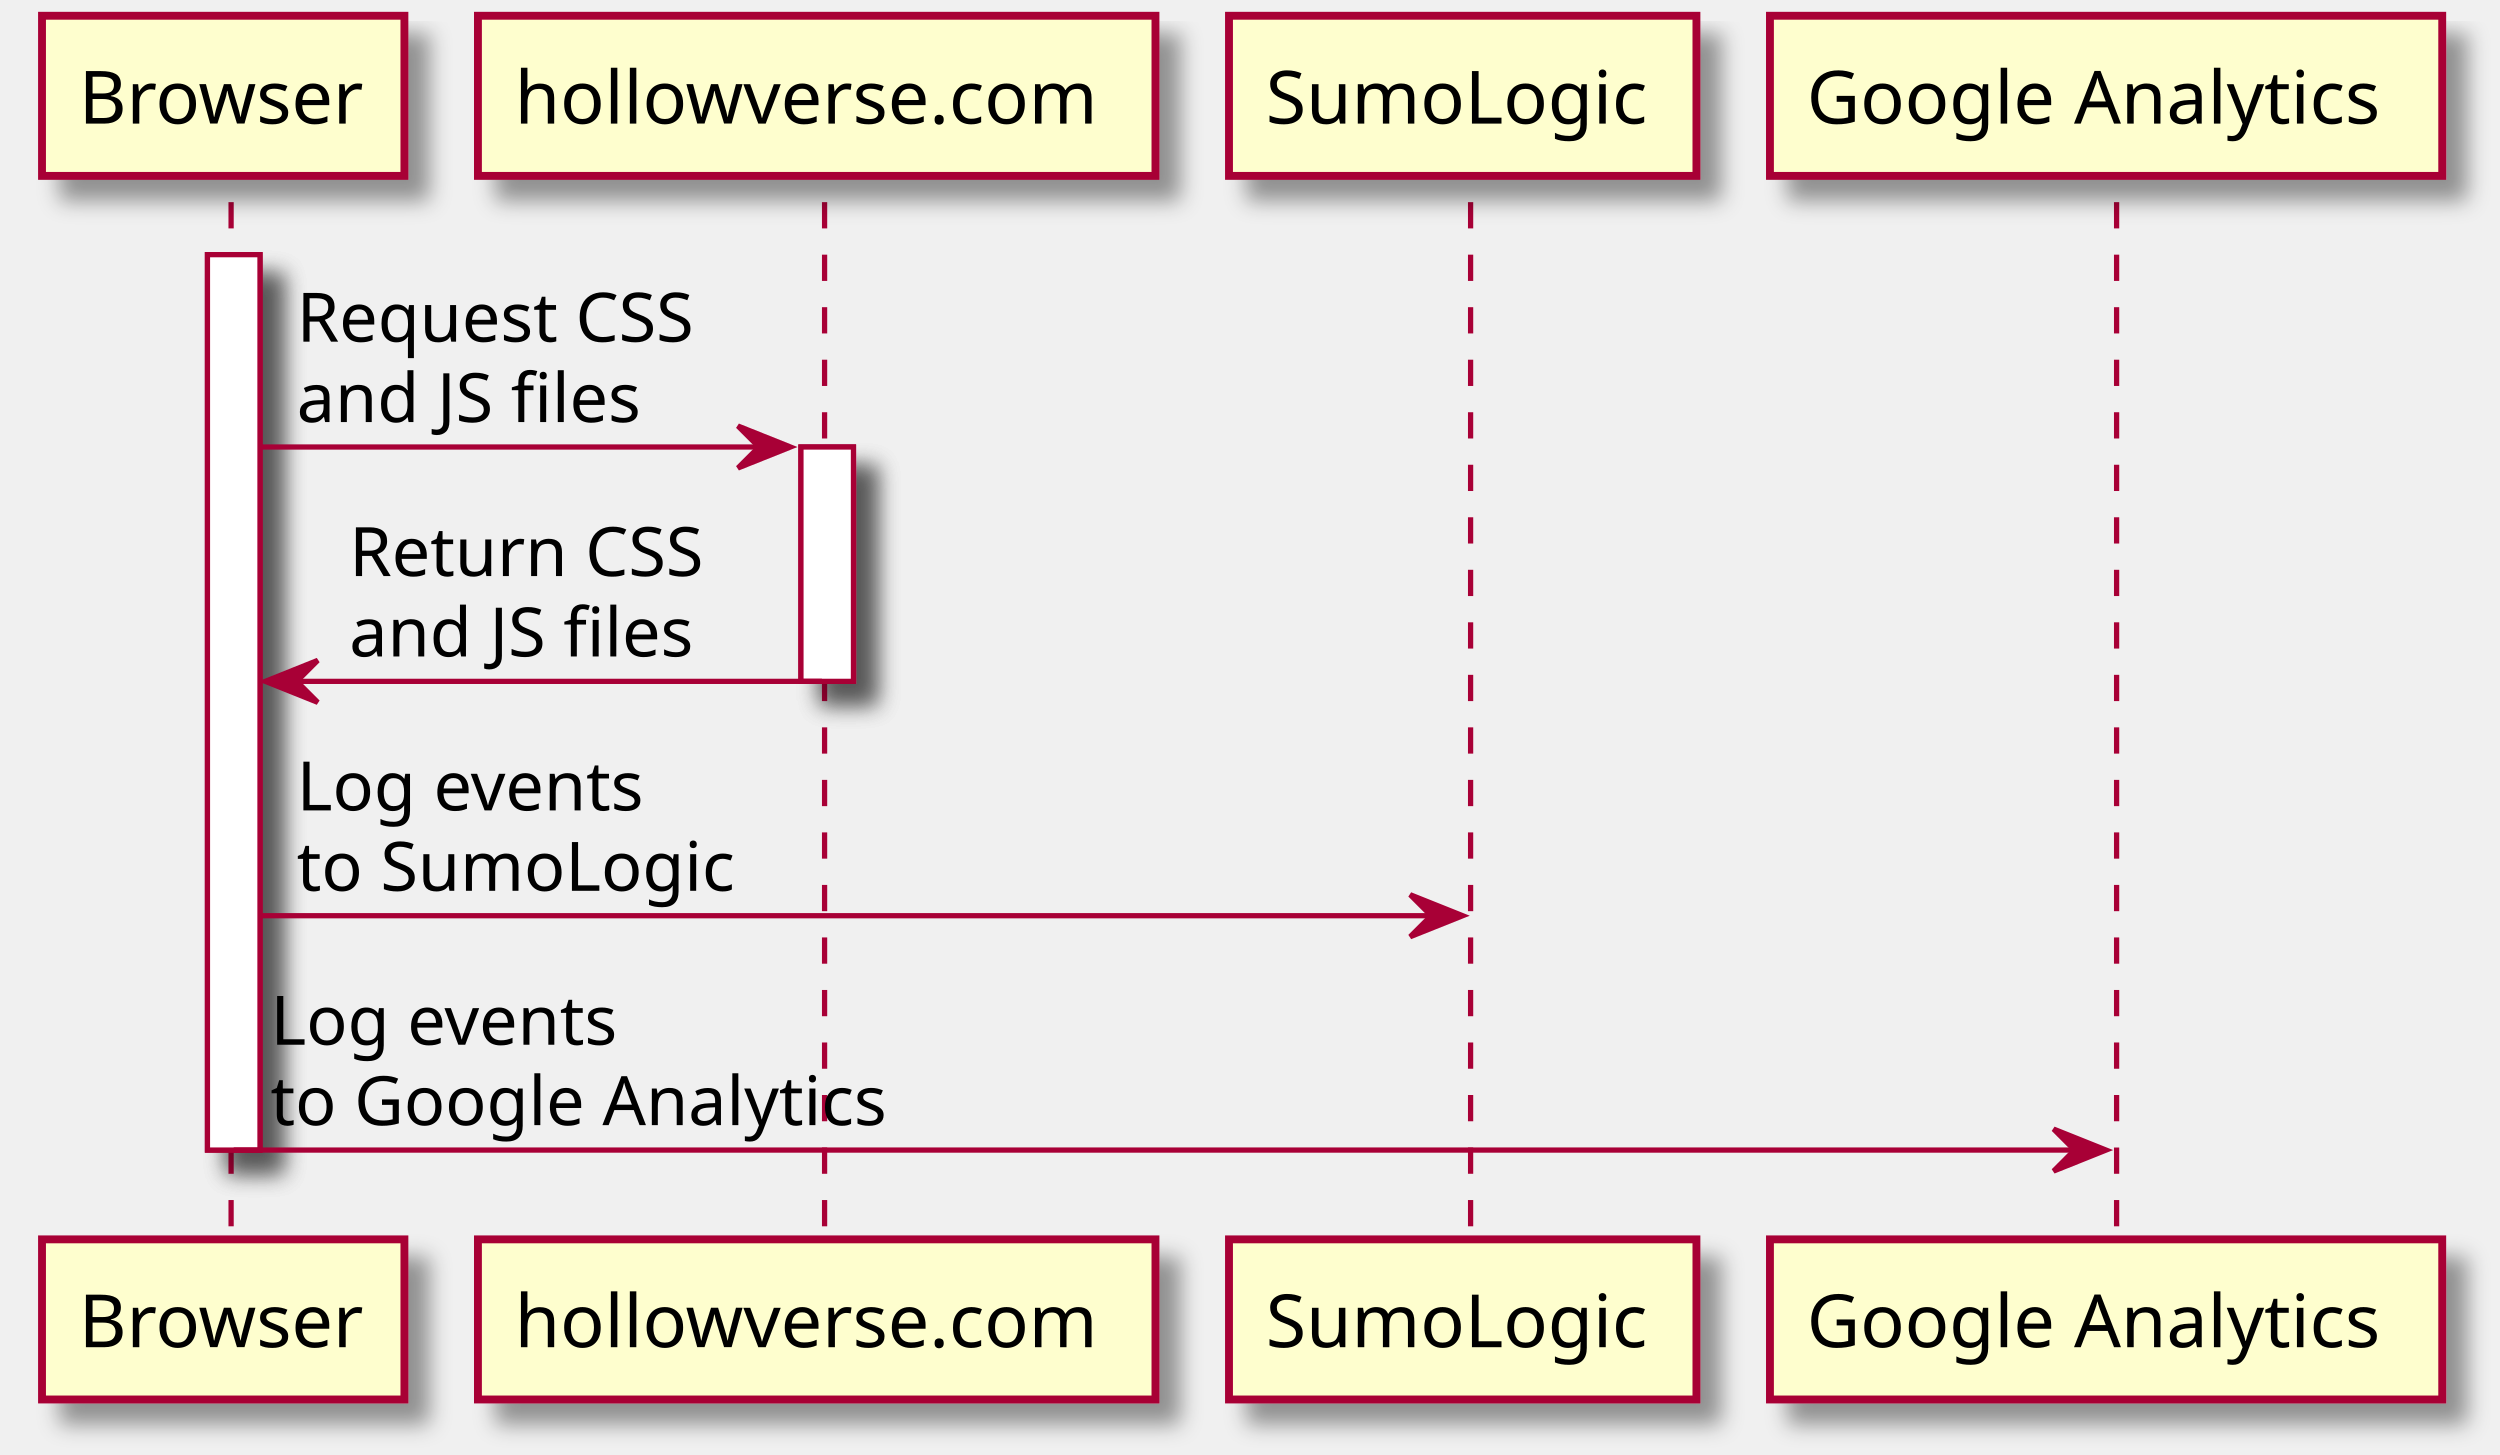
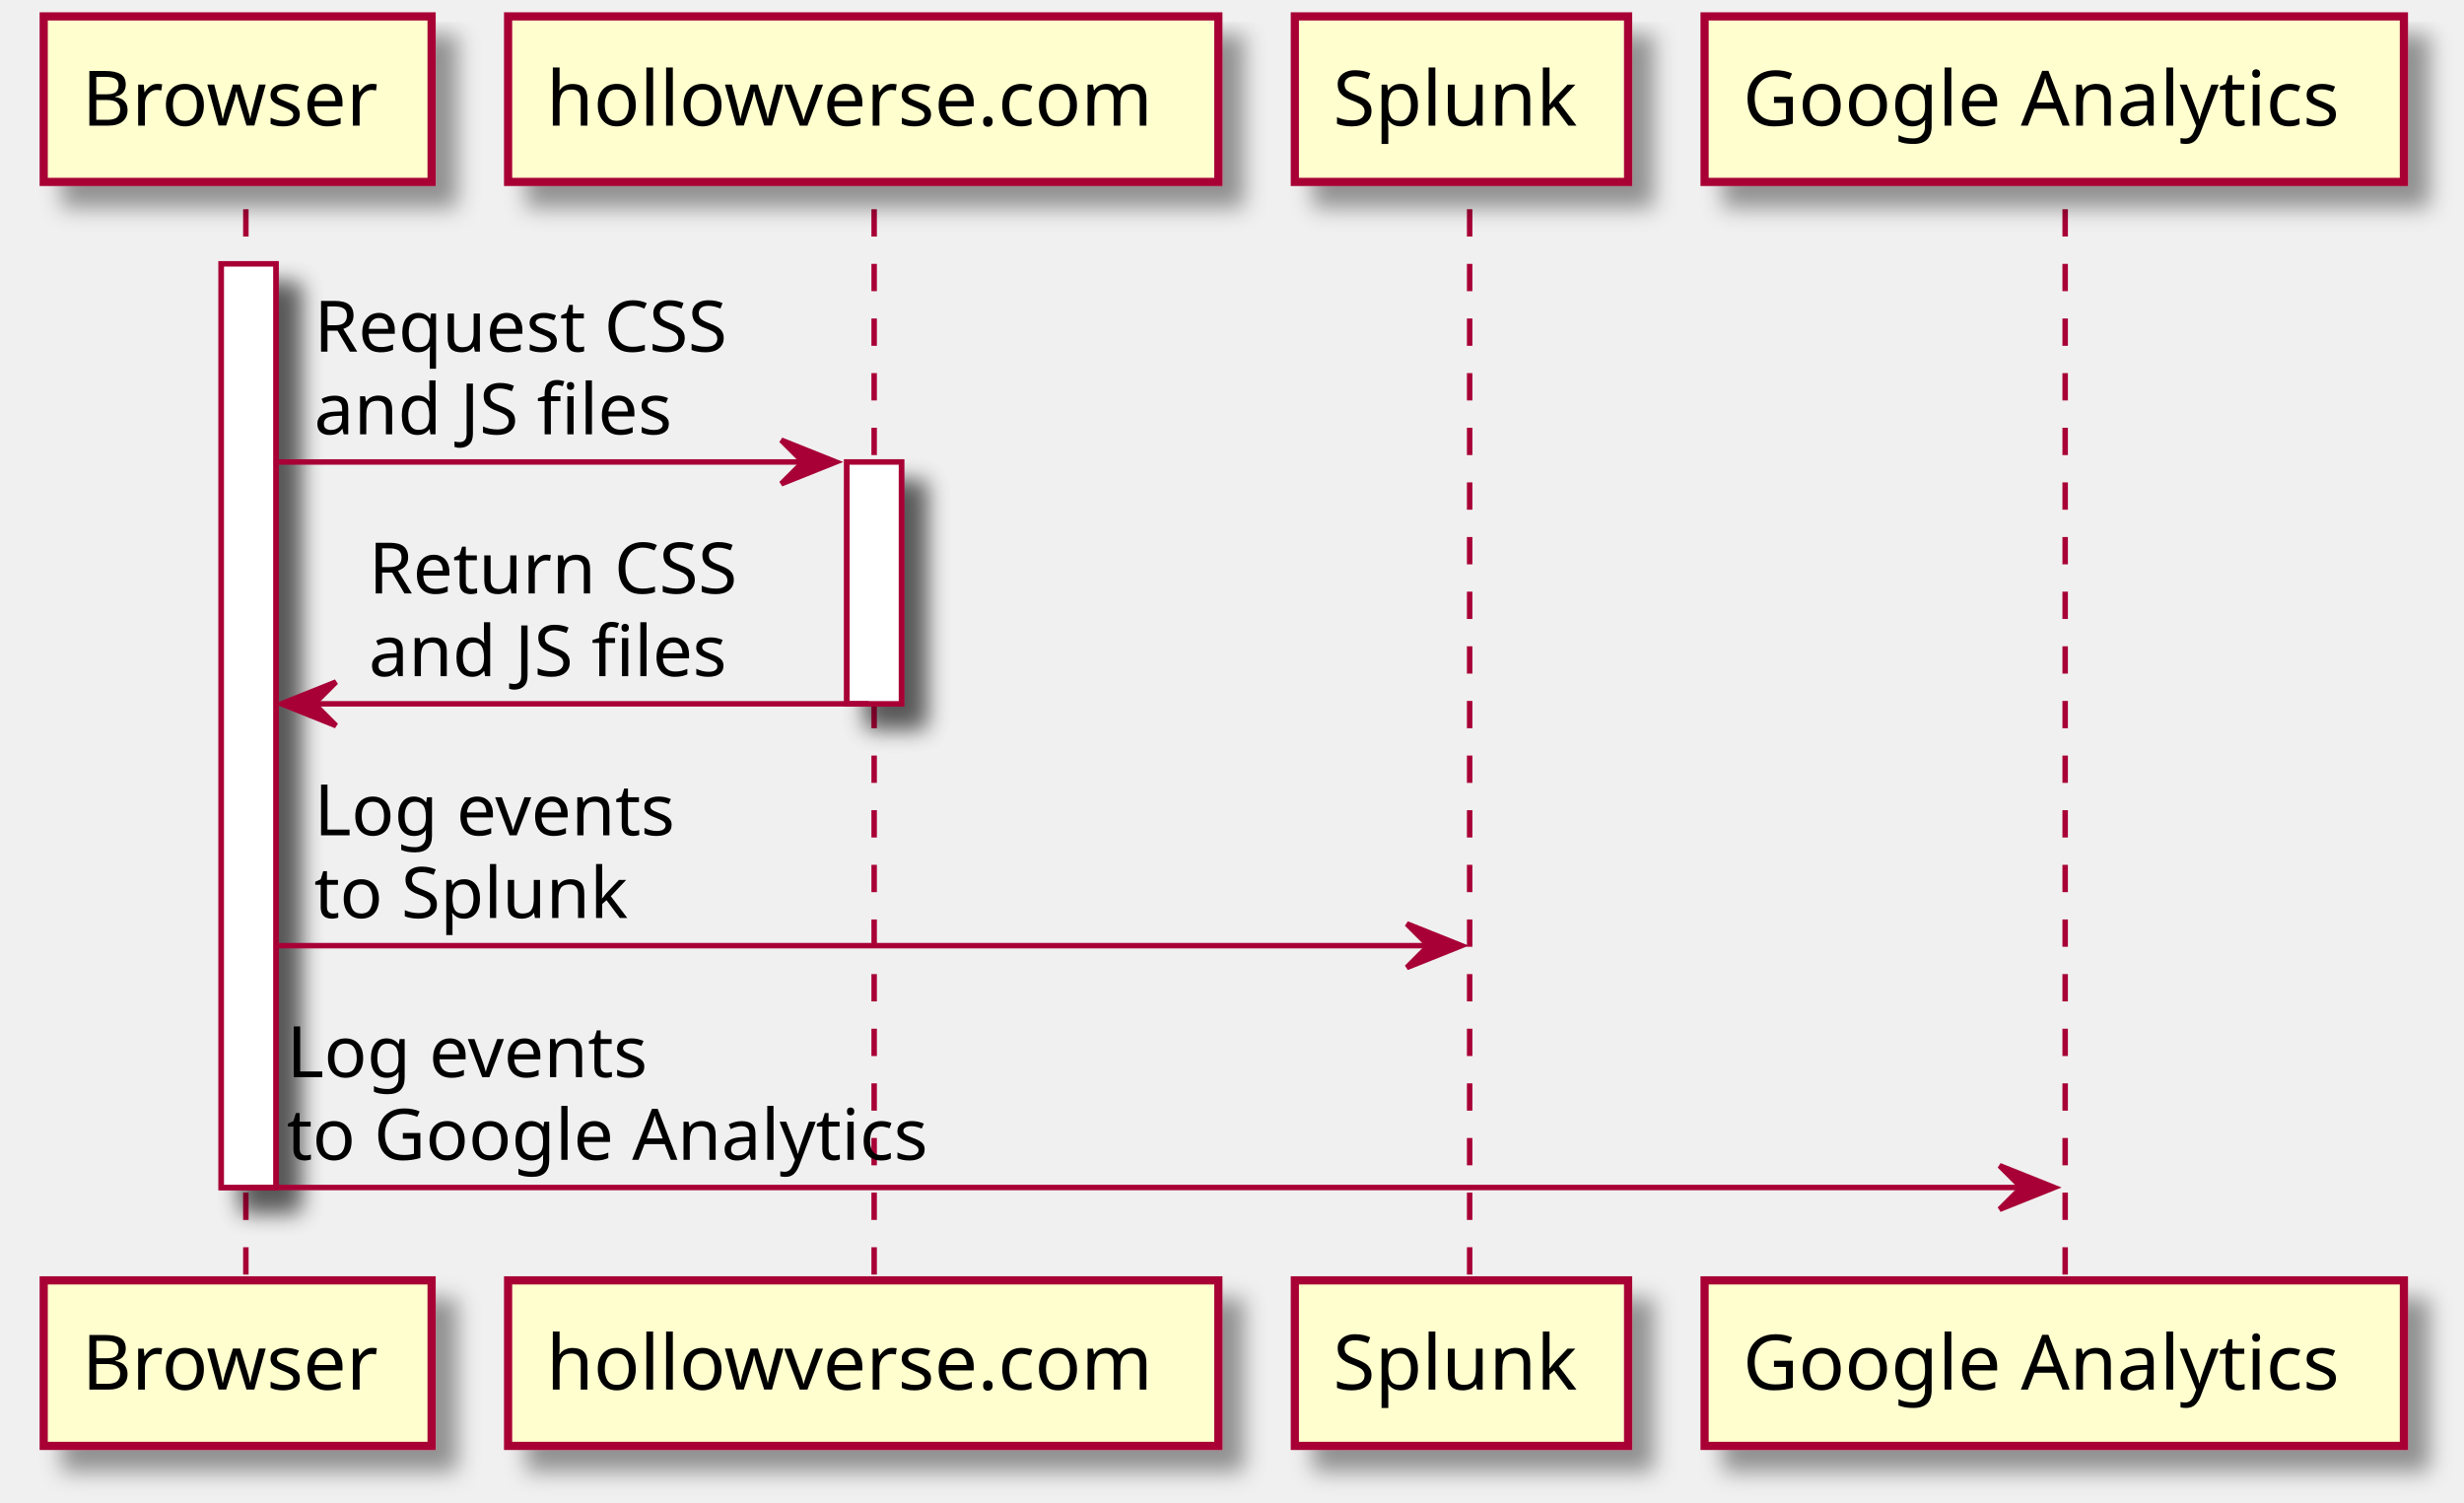
- <svg xmlns="http://www.w3.org/2000/svg" contentScriptType="application/ecmascript" contentStyleType="text/css" height="277px" preserveAspectRatio="none" style="width:476px;height:277px;" version="1.1" viewBox="0 0 476 277" width="476px" zoomAndPan="magnify">
+ <svg xmlns="http://www.w3.org/2000/svg" width="451px" height="275px" contentScriptType="application/ecmascript" contentStyleType="text/css" preserveAspectRatio="none" style="width:451px;height:275px" version="1.1" viewBox="0 0 451 275" zoomAndPan="magnify">
  <defs>
-     <filter height="300%" id="f1hhimekvwgcuw" width="300%" x="-1" y="-1">
+     <filter id="f1ulz9gsd13n4k" width="300%" height="300%" x="-1" y="-1">
      <feGaussianBlur result="blurOut" stdDeviation="2.0" />
      <feColorMatrix in="blurOut" result="blurOut2" type="matrix" values="0 0 0 0 0 0 0 0 0 0 0 0 0 0 0 0 0 0 .4 0" />
      <feOffset dx="4.0" dy="4.0" in="blurOut2" result="blurOut3" />
      <feBlend in="SourceGraphic" in2="blurOut3" mode="normal" />
    </filter>
  </defs>
  <g>
-     <rect fill="#FFFFFF" filter="url(#f1hhimekvwgcuw)" height="170.484" style="stroke: #A80036; stroke-width: 1.0;" width="10" x="39.5" y="48.488" />
-     <rect fill="#FFFFFF" filter="url(#f1hhimekvwgcuw)" height="44.621" style="stroke: #A80036; stroke-width: 1.0;" width="10" x="152.5" y="85.109" />
-     <line style="stroke: #A80036; stroke-width: 1.0; stroke-dasharray: 5.0,5.0;" x1="44" x2="44" y1="38.488" y2="236.973" />
-     <line style="stroke: #A80036; stroke-width: 1.0; stroke-dasharray: 5.0,5.0;" x1="157" x2="157" y1="38.488" y2="236.973" />
-     <line style="stroke: #A80036; stroke-width: 1.0; stroke-dasharray: 5.0,5.0;" x1="280" x2="280" y1="38.488" y2="236.973" />
-     <line style="stroke: #A80036; stroke-width: 1.0; stroke-dasharray: 5.0,5.0;" x1="403" x2="403" y1="38.488" y2="236.973" />
-     <rect fill="#FEFECE" filter="url(#f1hhimekvwgcuw)" height="30.488" style="stroke: #A80036; stroke-width: 1.5;" width="69" x="8" y="3" />
-     <text fill="#000000" font-family="sans-serif" font-size="14" lengthAdjust="spacingAndGlyphs" textLength="55" x="15" y="23.535">Browser</text>
-     <rect fill="#FEFECE" filter="url(#f1hhimekvwgcuw)" height="30.488" style="stroke: #A80036; stroke-width: 1.5;" width="69" x="8" y="235.973" />
-     <text fill="#000000" font-family="sans-serif" font-size="14" lengthAdjust="spacingAndGlyphs" textLength="55" x="15" y="256.508">Browser</text>
-     <rect fill="#FEFECE" filter="url(#f1hhimekvwgcuw)" height="30.488" style="stroke: #A80036; stroke-width: 1.5;" width="129" x="91" y="3" />
-     <text fill="#000000" font-family="sans-serif" font-size="14" lengthAdjust="spacingAndGlyphs" textLength="115" x="98" y="23.535">hollowverse.com</text>
-     <rect fill="#FEFECE" filter="url(#f1hhimekvwgcuw)" height="30.488" style="stroke: #A80036; stroke-width: 1.5;" width="129" x="91" y="235.973" />
-     <text fill="#000000" font-family="sans-serif" font-size="14" lengthAdjust="spacingAndGlyphs" textLength="115" x="98" y="256.508">hollowverse.com</text>
-     <rect fill="#FEFECE" filter="url(#f1hhimekvwgcuw)" height="30.488" style="stroke: #A80036; stroke-width: 1.5;" width="89" x="234" y="3" />
-     <text fill="#000000" font-family="sans-serif" font-size="14" lengthAdjust="spacingAndGlyphs" textLength="75" x="241" y="23.535">SumoLogic</text>
-     <rect fill="#FEFECE" filter="url(#f1hhimekvwgcuw)" height="30.488" style="stroke: #A80036; stroke-width: 1.5;" width="89" x="234" y="235.973" />
-     <text fill="#000000" font-family="sans-serif" font-size="14" lengthAdjust="spacingAndGlyphs" textLength="75" x="241" y="256.508">SumoLogic</text>
-     <rect fill="#FEFECE" filter="url(#f1hhimekvwgcuw)" height="30.488" style="stroke: #A80036; stroke-width: 1.5;" width="128" x="337" y="3" />
-     <text fill="#000000" font-family="sans-serif" font-size="14" lengthAdjust="spacingAndGlyphs" textLength="114" x="344" y="23.535">Google Analytics</text>
-     <rect fill="#FEFECE" filter="url(#f1hhimekvwgcuw)" height="30.488" style="stroke: #A80036; stroke-width: 1.5;" width="128" x="337" y="235.973" />
-     <text fill="#000000" font-family="sans-serif" font-size="14" lengthAdjust="spacingAndGlyphs" textLength="114" x="344" y="256.508">Google Analytics</text>
-     <rect fill="#FFFFFF" filter="url(#f1hhimekvwgcuw)" height="170.484" style="stroke: #A80036; stroke-width: 1.0;" width="10" x="39.5" y="48.488" />
-     <rect fill="#FFFFFF" filter="url(#f1hhimekvwgcuw)" height="44.621" style="stroke: #A80036; stroke-width: 1.0;" width="10" x="152.5" y="85.109" />
-     <polygon fill="#A80036" points="140.5,81.109,150.5,85.109,140.5,89.109,144.5,85.109" style="stroke: #A80036; stroke-width: 1.0;" />
-     <line style="stroke: #A80036; stroke-width: 1.0;" x1="49.5" x2="146.5" y1="85.109" y2="85.109" />
-     <text fill="#000000" font-family="sans-serif" font-size="13" lengthAdjust="spacingAndGlyphs" textLength="77" x="56.5" y="65.057">Request CSS</text>
-     <text fill="#000000" font-family="sans-serif" font-size="13" lengthAdjust="spacingAndGlyphs" textLength="69" x="56.5" y="80.367">and JS files</text>
-     <polygon fill="#A80036" points="60.5,125.731,50.5,129.731,60.5,133.731,56.5,129.731" style="stroke: #A80036; stroke-width: 1.0;" />
-     <line style="stroke: #A80036; stroke-width: 1.0;" x1="54.5" x2="156.5" y1="129.731" y2="129.731" />
-     <text fill="#000000" font-family="sans-serif" font-size="13" lengthAdjust="spacingAndGlyphs" textLength="68" x="66.5" y="109.678">Return CSS</text>
-     <text fill="#000000" font-family="sans-serif" font-size="13" lengthAdjust="spacingAndGlyphs" textLength="69" x="66.5" y="124.988">and JS files</text>
-     <polygon fill="#A80036" points="268.5,170.352,278.5,174.352,268.5,178.352,272.5,174.352" style="stroke: #A80036; stroke-width: 1.0;" />
-     <line style="stroke: #A80036; stroke-width: 1.0;" x1="49.5" x2="274.5" y1="174.352" y2="174.352" />
-     <text fill="#000000" font-family="sans-serif" font-size="13" lengthAdjust="spacingAndGlyphs" textLength="68" x="56.5" y="154.299">Log events</text>
-     <text fill="#000000" font-family="sans-serif" font-size="13" lengthAdjust="spacingAndGlyphs" textLength="86" x="56.5" y="169.609">to SumoLogic</text>
-     <polygon fill="#A80036" points="391,214.973,401,218.973,391,222.973,395,218.973" style="stroke: #A80036; stroke-width: 1.0;" />
-     <line style="stroke: #A80036; stroke-width: 1.0;" x1="44.5" x2="397" y1="218.973" y2="218.973" />
-     <text fill="#000000" font-family="sans-serif" font-size="13" lengthAdjust="spacingAndGlyphs" textLength="68" x="51.5" y="198.92">Log events</text>
-     <text fill="#000000" font-family="sans-serif" font-size="13" lengthAdjust="spacingAndGlyphs" textLength="123" x="51.5" y="214.231">to Google Analytics</text>
+     <rect width="10" height="169.062" x="40.5" y="48.297" fill="#FFFFFF" filter="url(#f1ulz9gsd13n4k)" style="stroke:#A80036;stroke-width:1.0" />
+     <rect width="10" height="44.266" x="155" y="84.562" fill="#FFFFFF" filter="url(#f1ulz9gsd13n4k)" style="stroke:#A80036;stroke-width:1.0" />
+     <line x1="45" x2="45" y1="38.297" y2="235.359" style="stroke:#A80036;stroke-width:1.0;stroke-dasharray:5.0,5.0" />
+     <line x1="160" x2="160" y1="38.297" y2="235.359" style="stroke:#A80036;stroke-width:1.0;stroke-dasharray:5.0,5.0" />
+     <line x1="269" x2="269" y1="38.297" y2="235.359" style="stroke:#A80036;stroke-width:1.0;stroke-dasharray:5.0,5.0" />
+     <line x1="378" x2="378" y1="38.297" y2="235.359" style="stroke:#A80036;stroke-width:1.0;stroke-dasharray:5.0,5.0" />
+     <rect width="71" height="30.297" x="8" y="3" fill="#FEFECE" filter="url(#f1ulz9gsd13n4k)" style="stroke:#A80036;stroke-width:1.5" />
+     <text x="15" y="22.995" fill="#000000" font-family="sans-serif" font-size="14" lengthAdjust="spacingAndGlyphs" textLength="57">
+             Browser
+         </text>
+     <rect width="71" height="30.297" x="8" y="234.359" fill="#FEFECE" filter="url(#f1ulz9gsd13n4k)" style="stroke:#A80036;stroke-width:1.5" />
+     <text x="15" y="254.355" fill="#000000" font-family="sans-serif" font-size="14" lengthAdjust="spacingAndGlyphs" textLength="57">
+             Browser
+         </text>
+     <rect width="130" height="30.297" x="93" y="3" fill="#FEFECE" filter="url(#f1ulz9gsd13n4k)" style="stroke:#A80036;stroke-width:1.5" />
+     <text x="100" y="22.995" fill="#000000" font-family="sans-serif" font-size="14" lengthAdjust="spacingAndGlyphs" textLength="116">
+             hollowverse.com
+         </text>
+     <rect width="130" height="30.297" x="93" y="234.359" fill="#FEFECE" filter="url(#f1ulz9gsd13n4k)" style="stroke:#A80036;stroke-width:1.5" />
+     <text x="100" y="254.355" fill="#000000" font-family="sans-serif" font-size="14" lengthAdjust="spacingAndGlyphs" textLength="116">
+             hollowverse.com
+         </text>
+     <rect width="61" height="30.297" x="237" y="3" fill="#FEFECE" filter="url(#f1ulz9gsd13n4k)" style="stroke:#A80036;stroke-width:1.5" />
+     <text x="244" y="22.995" fill="#000000" font-family="sans-serif" font-size="14" lengthAdjust="spacingAndGlyphs" textLength="47">
+             Splunk
+         </text>
+     <rect width="61" height="30.297" x="237" y="234.359" fill="#FEFECE" filter="url(#f1ulz9gsd13n4k)" style="stroke:#A80036;stroke-width:1.5" />
+     <text x="244" y="254.355" fill="#000000" font-family="sans-serif" font-size="14" lengthAdjust="spacingAndGlyphs" textLength="47">
+             Splunk
+         </text>
+     <rect width="128" height="30.297" x="312" y="3" fill="#FEFECE" filter="url(#f1ulz9gsd13n4k)" style="stroke:#A80036;stroke-width:1.5" />
+     <text x="319" y="22.995" fill="#000000" font-family="sans-serif" font-size="14" lengthAdjust="spacingAndGlyphs" textLength="114">
+             Google Analytics
+         </text>
+     <rect width="128" height="30.297" x="312" y="234.359" fill="#FEFECE" filter="url(#f1ulz9gsd13n4k)" style="stroke:#A80036;stroke-width:1.5" />
+     <text x="319" y="254.355" fill="#000000" font-family="sans-serif" font-size="14" lengthAdjust="spacingAndGlyphs" textLength="114">
+             Google Analytics
+         </text>
+     <rect width="10" height="169.062" x="40.5" y="48.297" fill="#FFFFFF" filter="url(#f1ulz9gsd13n4k)" style="stroke:#A80036;stroke-width:1.0" />
+     <rect width="10" height="44.266" x="155" y="84.562" fill="#FFFFFF" filter="url(#f1ulz9gsd13n4k)" style="stroke:#A80036;stroke-width:1.0" />
+     <polygon fill="#A80036" points="143,80.562,153,84.562,143,88.562,147,84.562" style="stroke:#A80036;stroke-width:1.0" />
+     <line x1="50.5" x2="149" y1="84.562" y2="84.562" style="stroke:#A80036;stroke-width:1.0" />
+     <text x="57.5" y="64.364" fill="#000000" font-family="sans-serif" font-size="13" lengthAdjust="spacingAndGlyphs" textLength="83">
+             Request CSS
+         </text>
+     <text x="57.5" y="79.497" fill="#000000" font-family="sans-serif" font-size="13" lengthAdjust="spacingAndGlyphs" textLength="69">
+             and JS files
+         </text>
+     <polygon fill="#A80036" points="61.5,124.828,51.5,128.828,61.5,132.828,57.5,128.828" style="stroke:#A80036;stroke-width:1.0" />
+     <line x1="55.5" x2="159" y1="128.828" y2="128.828" style="stroke:#A80036;stroke-width:1.0" />
+     <text x="67.5" y="108.629" fill="#000000" font-family="sans-serif" font-size="13" lengthAdjust="spacingAndGlyphs" textLength="73">
+             Return CSS
+         </text>
+     <text x="67.5" y="123.762" fill="#000000" font-family="sans-serif" font-size="13" lengthAdjust="spacingAndGlyphs" textLength="69">
+             and JS files
+         </text>
+     <polygon fill="#A80036" points="257.5,169.094,267.5,173.094,257.5,177.094,261.5,173.094" style="stroke:#A80036;stroke-width:1.0" />
+     <line x1="50.5" x2="263.5" y1="173.094" y2="173.094" style="stroke:#A80036;stroke-width:1.0" />
+     <text x="57.5" y="152.895" fill="#000000" font-family="sans-serif" font-size="13" lengthAdjust="spacingAndGlyphs" textLength="70">
+             Log events
+         </text>
+     <text x="57.5" y="168.028" fill="#000000" font-family="sans-serif" font-size="13" lengthAdjust="spacingAndGlyphs" textLength="60">
+             to Splunk
+         </text>
+     <polygon fill="#A80036" points="366,213.359,376,217.359,366,221.359,370,217.359" style="stroke:#A80036;stroke-width:1.0" />
+     <line x1="45.5" x2="372" y1="217.359" y2="217.359" style="stroke:#A80036;stroke-width:1.0" />
+     <text x="52.5" y="197.161" fill="#000000" font-family="sans-serif" font-size="13" lengthAdjust="spacingAndGlyphs" textLength="70">
+             Log events
+         </text>
+     <text x="52.5" y="212.293" fill="#000000" font-family="sans-serif" font-size="13" lengthAdjust="spacingAndGlyphs" textLength="123">
+             to Google Analytics
+         </text>
  </g>
</svg>
